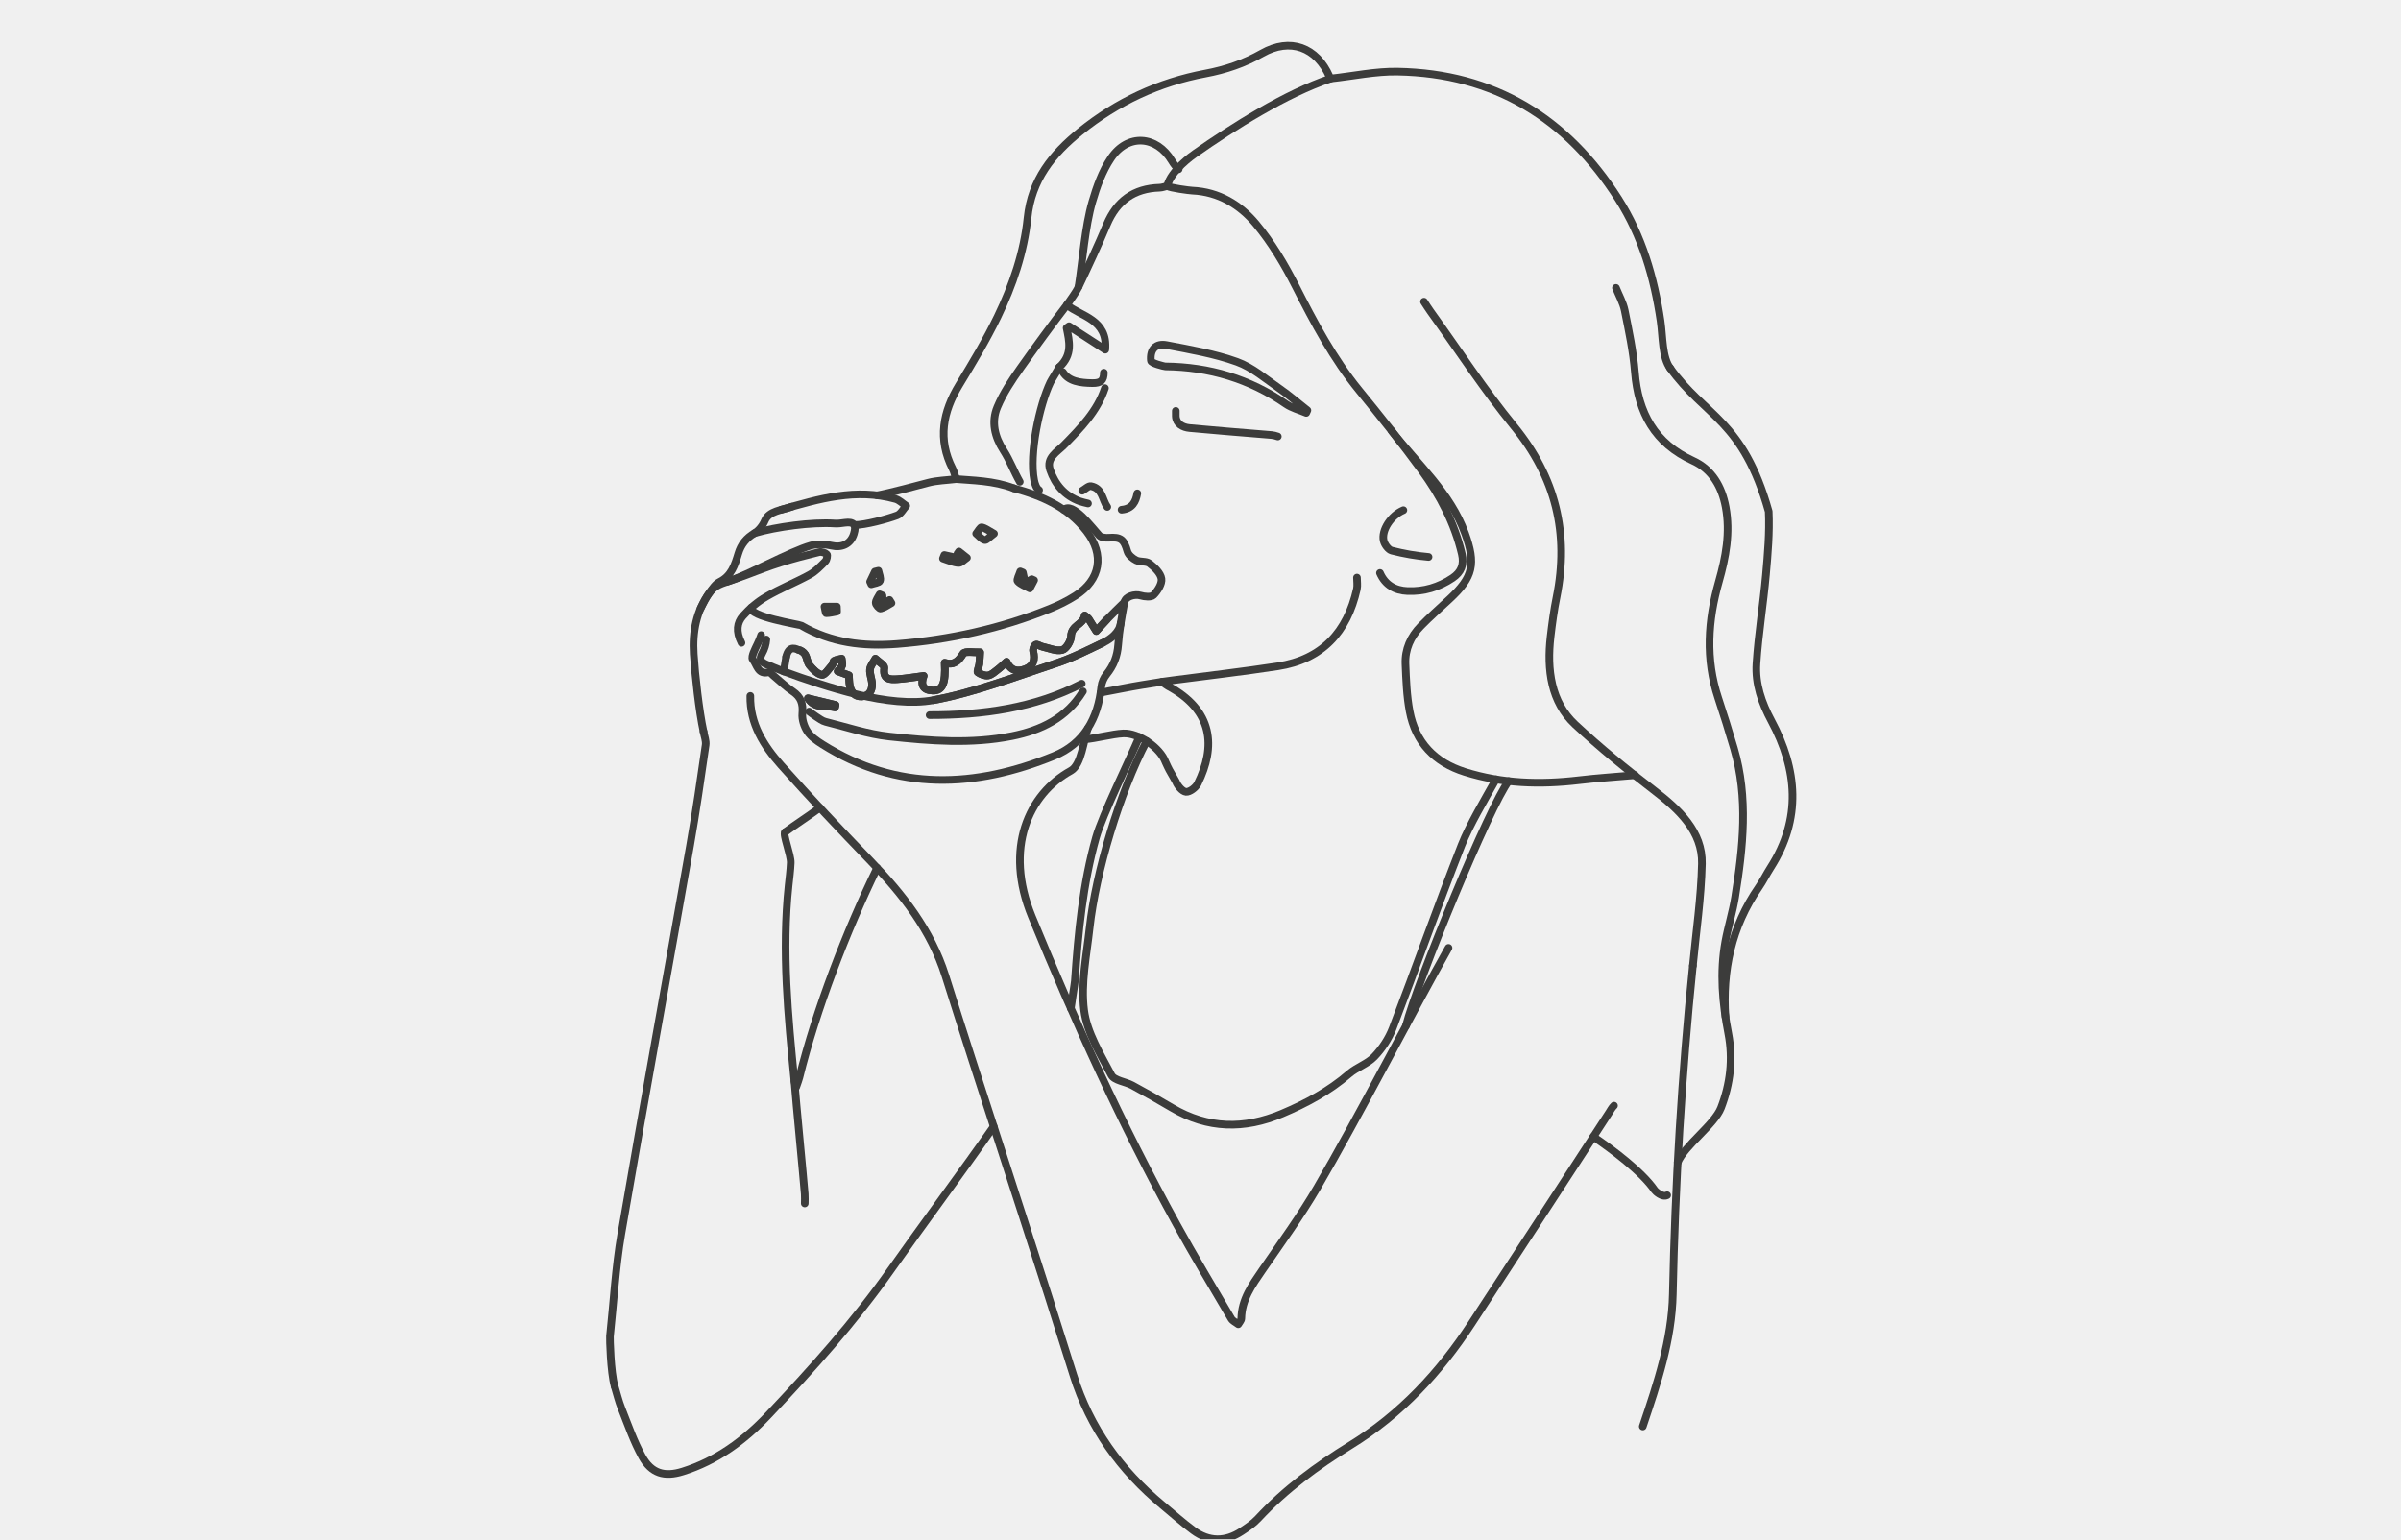
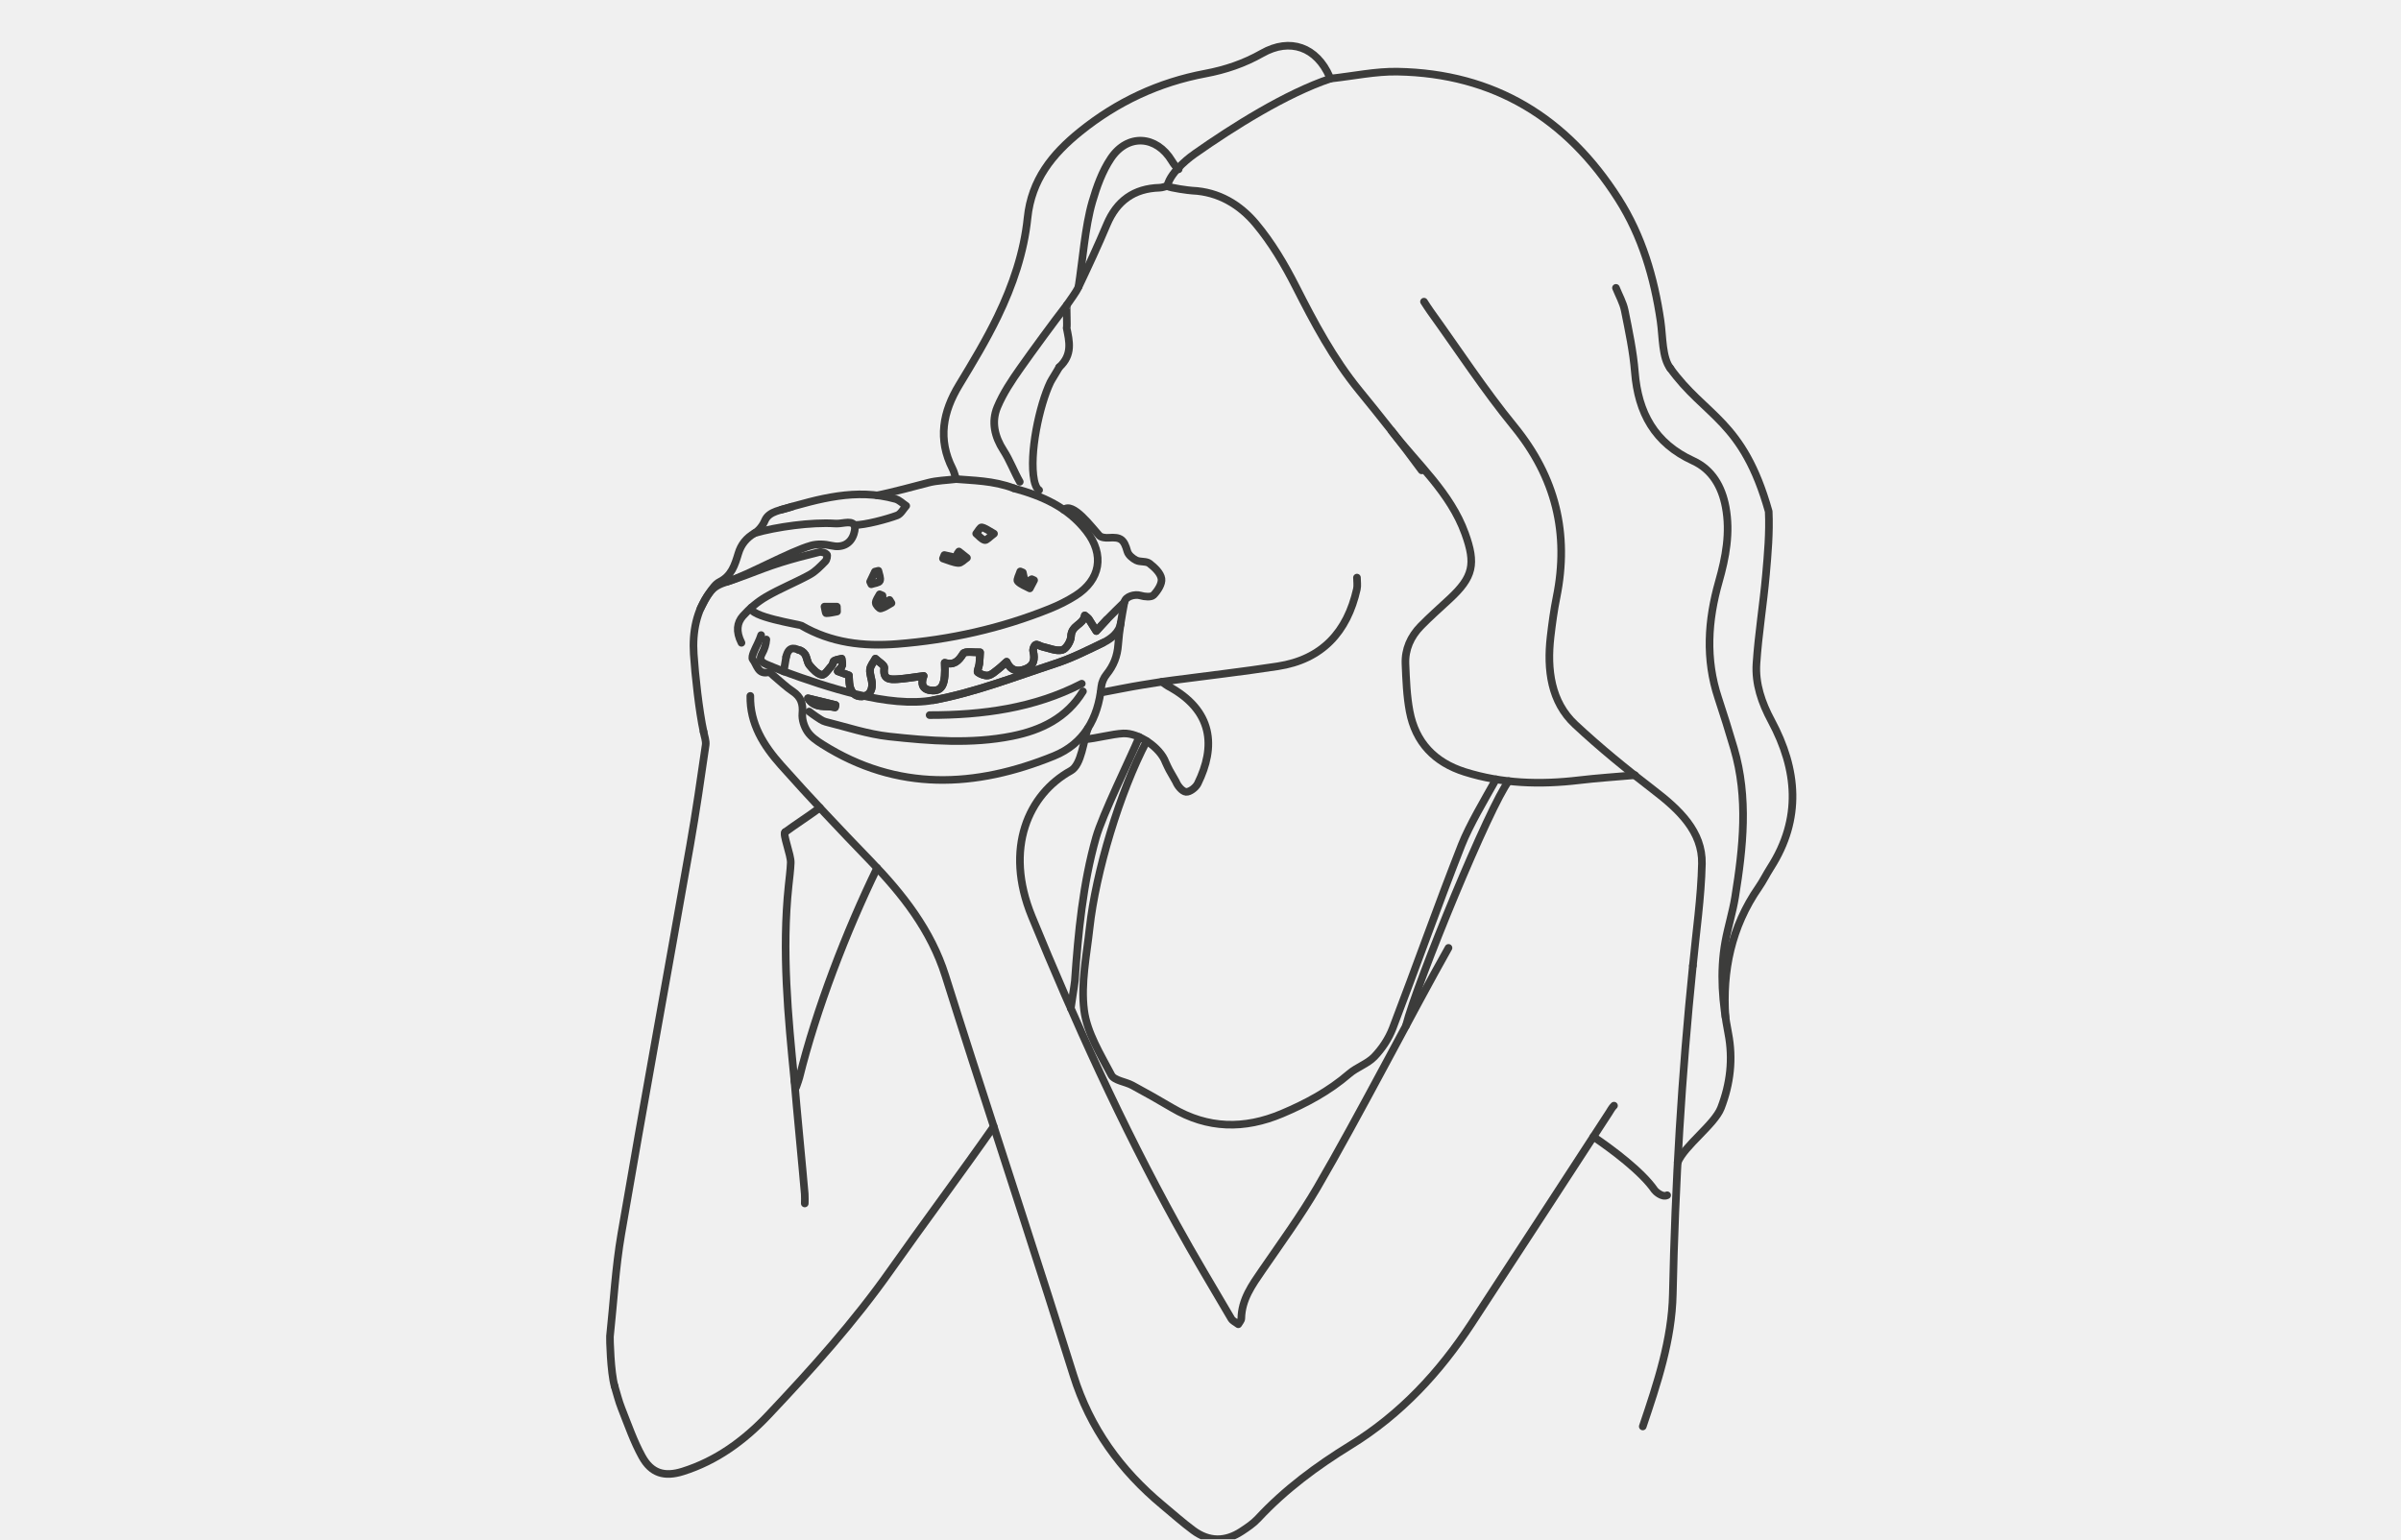
<svg xmlns="http://www.w3.org/2000/svg" width="315" height="202" viewBox="0 0 315 202" fill="none">
  <g clip-path="url(#clip0_160_477)">
    <path d="M98.582 79.722C98.11 80.908 104.901 81.962 105.116 82.087C109.037 84.37 113.286 84.864 117.722 84.512C124.625 83.965 131.306 82.482 137.728 79.891C138.892 79.422 140.033 78.853 141.09 78.183C144.391 76.093 144.946 72.803 142.538 69.706C140.096 66.559 136.749 65.1 133.005 64.079" stroke="#3C3C3B" stroke-miterlimit="10" stroke-linecap="round" stroke-linejoin="round" />
    <path d="M100.54 83.923C100.5 84.55 100.292 85.216 99.983 85.763C99.55 86.535 99.873 86.895 100.515 87.177C101.206 87.479 101.911 87.747 102.82 88.116C102.922 87.502 103.022 86.847 103.142 86.196" stroke="#3C3C3B" stroke-miterlimit="10" stroke-linecap="round" stroke-linejoin="round" />
    <path d="M139.566 66.899C140.743 65.822 143.198 69.169 144.212 70.276C144.454 70.54 145.039 70.605 145.451 70.575C147.049 70.453 147.464 70.798 147.906 72.361C148.038 72.831 148.59 73.293 149.063 73.53C149.587 73.792 150.379 73.612 150.806 73.945C151.473 74.464 152.262 75.201 152.377 75.943C152.482 76.612 151.882 77.539 151.335 78.098C151.038 78.4 150.159 78.316 149.617 78.153C148.875 77.933 147.656 78.268 147.516 79.025C147.177 80.873 146.83 82.731 146.7 84.6C146.595 86.113 146.1 87.359 145.164 88.518C144.814 88.953 144.547 89.555 144.489 90.104C144.06 94.283 142.196 97.617 138.263 99.213C127.95 103.404 117.725 103.899 107.896 97.692C107.169 97.233 106.398 96.701 105.936 96.009C105.496 95.352 105.194 94.415 105.266 93.644C105.386 92.362 105.079 91.463 104.027 90.756C103.108 90.142 102.307 89.35 101.45 88.643C101.258 88.483 101.01 88.179 100.858 88.216C99.402 88.586 99.332 87.22 98.755 86.533C98.62 86.373 98.75 85.921 98.86 85.644C99.169 84.869 99.614 84.14 99.856 83.346" stroke="#3C3C3B" stroke-miterlimit="10" stroke-linecap="round" stroke-linejoin="round" />
-     <path d="M144.963 50.936C143.963 53.958 141.78 56.181 139.613 58.389C138.688 59.328 137.222 60.083 137.769 61.681C138.421 63.582 139.687 65.078 141.673 65.792C142.018 65.917 142.385 65.982 142.742 66.075" stroke="#3C3C3B" stroke-miterlimit="10" stroke-linecap="round" stroke-linejoin="round" />
-     <path d="M139.448 48.833C140.21 50.047 141.674 50.257 143.322 50.279C144.456 50.294 144.811 49.915 144.823 48.908" stroke="#3C3C3B" stroke-miterlimit="10" stroke-linecap="round" stroke-linejoin="round" />
    <path d="M139.973 40.019C138.197 42.314 135.547 45.938 133.874 48.309C132.732 49.925 131.606 51.611 130.849 53.421C130.037 55.357 130.487 57.308 131.663 59.126C132.495 60.415 133.03 61.891 133.791 63.23" stroke="#3C3C3B" stroke-miterlimit="10" stroke-linecap="round" stroke-linejoin="round" />
-     <path d="M153.14 24.416C152.805 24.491 152.47 24.623 152.135 24.634C148.769 24.731 146.521 26.357 145.217 29.459C144.053 32.224 142.784 34.946 141.5 37.656C141.116 38.471 140.521 39.187 139.974 40.019C141.835 41.545 145.364 41.922 145.007 45.889C143.276 44.767 141.765 43.788 140.254 42.809C140.149 42.884 140.042 42.961 139.937 43.036C140.289 44.782 140.761 46.55 138.963 48.194" stroke="#3C3C3B" stroke-miterlimit="10" stroke-linecap="round" stroke-linejoin="round" />
+     <path d="M153.14 24.416C152.805 24.491 152.47 24.623 152.135 24.634C148.769 24.731 146.521 26.357 145.217 29.459C144.053 32.224 142.784 34.946 141.5 37.656C141.116 38.471 140.521 39.187 139.974 40.019C139.87 40.094 140.042 42.961 139.937 43.036C140.289 44.782 140.761 46.55 138.963 48.194" stroke="#3C3C3B" stroke-miterlimit="10" stroke-linecap="round" stroke-linejoin="round" />
    <path d="M154.637 22.216C154.282 21.911 153.982 21.519 153.74 21.114C151.727 17.77 147.946 17.503 145.745 20.782C144.611 22.471 143.882 24.506 143.307 26.482C142.353 29.764 142.031 34.232 141.494 37.656" stroke="#3C3C3B" stroke-miterlimit="10" stroke-linecap="round" stroke-linejoin="round" />
    <path d="M125.443 62.875C127.514 63.062 130.334 63.055 133.009 64.079" stroke="#3C3C3B" stroke-miterlimit="10" stroke-linecap="round" stroke-linejoin="round" />
    <path d="M153.141 24.416C153.59 22.388 156.522 20.337 156.755 20.175C161.745 16.671 168.716 12.268 174.568 10.309" stroke="#3C3C3B" stroke-miterlimit="10" stroke-linecap="round" stroke-linejoin="round" />
    <path d="M115.076 65.005C116.632 64.731 120.686 63.639 121.795 63.35C122.911 63.057 124.1 63.037 125.444 62.875C125.269 62.363 125.172 61.911 124.969 61.514C123.009 57.657 123.686 54.058 125.849 50.502C127.629 47.569 129.403 44.615 130.894 41.53C132.869 37.444 134.346 33.108 134.81 28.592C135.322 23.602 138.06 20.215 141.731 17.258C146.572 13.359 152.029 10.802 158.131 9.658C160.761 9.166 163.223 8.336 165.574 7C169.263 4.902 172.744 6.188 174.44 10.077C174.508 10.23 174.605 10.369 174.57 10.309C177.592 9.98 180.477 9.35 183.352 9.403C196.03 9.63 205.569 15.507 212.315 26.09C215.432 30.98 217.02 36.42 217.859 42.122C218.162 44.183 218.042 46.962 219.168 48.379" stroke="#3C3C3B" stroke-miterlimit="10" stroke-linecap="round" stroke-linejoin="round" />
    <path d="M92.305 96.029C91.723 93.374 91.188 88.546 91.016 85.833C90.831 82.946 91.343 80.189 93.082 77.781C93.459 77.257 93.861 76.637 94.403 76.367C95.981 75.578 96.416 74.12 96.866 72.638C97.223 71.457 97.91 70.608 98.999 69.966C99.576 69.626 100.08 68.964 100.345 68.332C100.897 67.026 102.578 66.961 103.894 66.494" stroke="#3C3C3B" stroke-miterlimit="10" stroke-linecap="round" stroke-linejoin="round" />
    <path d="M97.278 84.362C96.509 82.849 96.704 81.705 97.456 80.853C98.327 79.867 99.386 78.97 100.523 78.308C102.358 77.239 104.357 76.447 106.225 75.423C106.999 74.999 107.646 74.309 108.278 73.67C108.475 73.47 108.6 72.876 108.473 72.753C108.245 72.533 107.771 72.386 107.459 72.461C105.77 72.871 104.084 73.308 102.426 73.83C100.892 74.312 99.389 74.894 97.888 75.468C93.941 76.982 93.679 76.265 91.903 79.867" stroke="#3C3C3B" stroke-miterlimit="10" stroke-linecap="round" stroke-linejoin="round" />
    <path d="M102.82 88.114C108.423 90.167 116.702 92.944 122.437 91.888C127.904 90.879 133.187 88.813 138.504 87.067C140.64 86.368 142.673 85.336 144.706 84.357C145.825 83.818 146.866 82.959 147.041 81.747" stroke="#3C3C3B" stroke-miterlimit="10" stroke-linecap="round" stroke-linejoin="round" />
    <path d="M147.518 79.025C147.311 79.2 145.39 81.125 145.203 81.32C144.736 81.81 144.284 82.317 143.827 82.816C143.487 82.272 143.15 81.722 142.805 81.18C142.763 81.113 142.678 81.07 142.316 80.771C142.123 82.01 140.557 82.017 140.512 83.523C140.492 84.157 139.871 85.174 139.349 85.299C138.564 85.489 137.625 85.057 136.756 84.869C136.449 84.802 136.069 84.51 135.874 84.612C135.665 84.722 135.487 85.207 135.55 85.466C135.814 86.545 135.62 87.397 134.516 87.809C133.532 88.176 132.632 88.079 132.063 86.845C131.628 87.232 131.304 87.562 130.936 87.839C130.529 88.146 130.112 88.561 129.648 88.641C129.213 88.716 128.659 88.491 128.276 88.229C128.154 88.144 128.436 87.517 128.481 87.13C128.541 86.625 128.551 86.116 128.584 85.606C127.814 85.646 126.593 85.409 126.363 85.781C125.746 86.782 125.137 87.344 123.941 86.977C124.078 89.725 123.663 90.666 122.345 90.621C121.093 90.576 120.736 89.857 121.181 88.706C119.947 88.863 118.843 89.06 117.731 89.13C116.745 89.195 115.786 89.188 116.018 87.639C116.068 87.305 115.261 86.845 114.849 86.44C114.599 86.915 114.185 87.372 114.14 87.867C114.082 88.491 114.402 89.14 114.412 89.782C114.424 90.646 114.035 91.348 113.071 91.396C112.139 91.441 111.65 90.834 111.485 89.977C111.397 89.525 111.407 89.055 111.375 88.628C110.898 88.456 110.503 88.311 109.904 88.094C110.198 87.729 110.443 87.554 110.491 87.337C110.551 87.055 110.453 86.74 110.423 86.44C110.089 86.528 109.726 86.563 109.429 86.723C109.282 86.8 109.304 87.147 109.167 87.297C108.737 87.769 108.21 88.616 107.833 88.561C107.236 88.473 106.652 87.834 106.21 87.307C105.895 86.93 105.885 86.313 105.618 85.876C105.443 85.591 105.066 85.334 104.746 85.281" stroke="#3C3C3B" stroke-miterlimit="10" stroke-linecap="round" stroke-linejoin="round" />
    <path d="M121.962 93.848C128.9 93.848 135.664 92.949 141.926 89.722" stroke="#3C3C3B" stroke-miterlimit="10" stroke-linecap="round" stroke-linejoin="round" />
    <path d="M95.404 76.347C98.169 75.46 103.62 72.379 106.412 71.589C107.236 71.357 108.22 71.409 109.067 71.607C110.441 71.929 111.607 71.415 112.024 70.058C112.391 68.867 112.029 68.44 110.818 68.607C110.391 68.667 109.951 68.734 109.524 68.704C106.514 68.5 101.851 69.137 98.999 69.966" stroke="#3C3C3B" stroke-miterlimit="10" stroke-linecap="round" stroke-linejoin="round" />
    <path d="M106 91.643C106.944 93.069 108.345 92.532 109.549 92.834C109.574 92.729 109.599 92.624 109.622 92.52C108.415 92.227 107.206 91.935 106 91.643Z" stroke="#3C3C3B" stroke-miterlimit="10" stroke-linecap="round" stroke-linejoin="round" />
    <path d="M186.821 39.589C187.106 40.019 187.373 40.456 187.675 40.873C191.307 45.916 194.709 51.146 198.633 55.949C204.095 62.635 205.906 70.011 204.212 78.38C203.868 80.081 203.635 81.81 203.433 83.538C202.921 87.912 203.496 92.135 206.635 95.065C209.93 98.139 213.349 100.927 216.93 103.669C220.305 106.252 223.382 109.151 223.284 113.355C223.182 117.821 222.523 122.277 222.098 126.735" stroke="#3C3C3B" stroke-miterlimit="10" stroke-linecap="round" stroke-linejoin="round" />
    <path d="M182.565 56.533C185.995 60.939 190.286 64.681 192.211 70.008C193.657 74.007 193.29 75.723 190.183 78.608C188.909 79.792 187.601 80.941 186.389 82.184C185.063 83.543 184.314 85.224 184.391 87.137C184.476 89.215 184.554 91.318 184.938 93.354C185.707 97.433 188.223 100.06 192.179 101.306C197.087 102.85 202.087 102.997 207.157 102.393C209.563 102.106 211.983 101.953 214.515 101.728" stroke="#3C3C3B" stroke-miterlimit="10" stroke-linecap="round" stroke-linejoin="round" />
-     <path d="M181.044 75.193C181.726 76.769 183.027 77.499 184.651 77.564C186.786 77.651 188.769 77.069 190.562 75.86C191.714 75.084 192.109 74.079 191.786 72.713C190.835 68.66 188.937 65.043 186.514 61.729C183.896 58.152 181.126 54.68 178.324 51.246C174.912 47.067 172.42 42.364 169.992 37.584C168.526 34.697 166.832 31.839 164.764 29.364C162.691 26.881 159.886 25.171 156.435 25.018C156.035 25.001 153.522 24.671 153.138 24.416" stroke="#3C3C3B" stroke-miterlimit="10" stroke-linecap="round" stroke-linejoin="round" />
+     <path d="M186.514 61.729C183.896 58.152 181.126 54.68 178.324 51.246C174.912 47.067 172.42 42.364 169.992 37.584C168.526 34.697 166.832 31.839 164.764 29.364C162.691 26.881 159.886 25.171 156.435 25.018C156.035 25.001 153.522 24.671 153.138 24.416" stroke="#3C3C3B" stroke-miterlimit="10" stroke-linecap="round" stroke-linejoin="round" />
    <path d="M150.433 97.255C146.916 103.934 143.762 114.424 142.952 121.8C142.558 125.386 141.784 129.065 142.231 132.569C142.608 135.522 144.371 138.349 145.805 141.084C146.187 141.813 147.641 141.946 148.557 142.44C150.318 143.389 152.059 144.376 153.78 145.395C158.45 148.16 163.253 148.23 168.174 146.157C171.353 144.815 174.36 143.202 177 140.922C178.007 140.052 179.416 139.613 180.317 138.669C181.321 137.617 182.193 136.303 182.713 134.947C185.775 126.95 188.619 118.867 191.754 110.897C192.773 108.307 194.794 104.908 196.265 102.278" stroke="#3C3C3B" stroke-miterlimit="10" stroke-linecap="round" stroke-linejoin="round" />
    <path d="M140.485 132.332C140.575 131.573 140.99 129.14 141.02 128.703C141.457 122.359 142.064 116.023 143.797 109.891C144.631 106.946 148.273 99.558 149.464 96.721" stroke="#3C3C3B" stroke-miterlimit="10" stroke-linecap="round" stroke-linejoin="round" />
    <path d="M190.036 124.397C185.523 132.39 178.125 146.756 172.825 155.835C170.639 159.579 168.074 163.106 165.611 166.685C164.27 168.636 162.899 170.531 162.854 173.036C162.849 173.291 162.594 173.538 162.457 173.791C162.142 173.546 161.72 173.366 161.533 173.049C159.11 168.925 156.647 164.822 154.34 160.633C147.159 147.588 141.022 134.058 135.372 120.278C131.701 111.327 134.943 104.216 140.485 101.149C141.909 100.362 142.144 97.153 142.725 95.582" stroke="#3C3C3B" stroke-miterlimit="10" stroke-linecap="round" stroke-linejoin="round" />
    <path d="M197.933 102.508C195.54 105.515 185.899 128.91 184.45 134.633" stroke="#3C3C3B" stroke-miterlimit="10" stroke-linecap="round" stroke-linejoin="round" />
    <path d="M104.226 141.871C104.48 145.078 105.31 153.482 105.577 156.689C105.612 157.104 105.582 157.521 105.582 157.938" stroke="#3C3C3B" stroke-miterlimit="10" stroke-linecap="round" stroke-linejoin="round" />
    <path d="M80.629 181.908C80.926 182.88 81.161 183.874 81.536 184.815C82.385 186.951 83.136 189.149 84.238 191.149C85.454 193.357 87.158 193.869 89.573 193.11C94.009 191.719 97.645 189.046 100.787 185.722C106.495 179.683 112.054 173.503 116.847 166.695C120.801 161.078 126.438 153.48 130.37 147.845" stroke="#3C3C3B" stroke-miterlimit="10" stroke-linecap="round" stroke-linejoin="round" />
    <path d="M222.096 126.73C220.635 141.061 219.765 155.428 219.466 169.834C219.341 175.851 217.428 181.548 215.524 187.203" stroke="#3C3C3B" stroke-miterlimit="10" stroke-linecap="round" stroke-linejoin="round" />
    <path d="M209.043 149.174C211.468 150.82 215.404 153.747 217.08 156.192C217.17 156.322 218.057 157.189 218.721 156.859" stroke="#3C3C3B" stroke-miterlimit="10" stroke-linecap="round" stroke-linejoin="round" />
    <path d="M98.44 91.328C98.367 94.987 100.198 97.862 102.471 100.417C106.257 104.671 110.169 108.819 114.13 112.91C118.413 117.331 122.147 122.074 124.03 128.049C125.182 131.698 126.338 135.347 127.51 138.988C131.956 152.815 136.496 166.615 140.827 180.477C142.995 187.42 147.016 192.958 152.526 197.541C153.862 198.652 155.161 199.816 156.557 200.848C158.603 202.359 160.761 202.366 162.881 200.973C163.641 200.473 164.422 199.954 165.037 199.294C168.594 195.465 172.755 192.391 177.17 189.673C183.762 185.62 188.857 180.115 193.053 173.713C199.085 164.509 205.069 155.276 211.076 146.057C211.291 145.73 211.473 145.362 211.75 145.103" stroke="#3C3C3B" stroke-miterlimit="10" stroke-linecap="round" stroke-linejoin="round" />
    <path d="M107.564 106.004C106.205 107.016 104.242 108.287 102.998 109.211" stroke="#3C3C3B" stroke-miterlimit="10" stroke-linecap="round" stroke-linejoin="round" />
    <path d="M102.998 109.211C102.661 109.459 103.785 112.219 103.742 113.235C103.7 114.232 103.567 115.226 103.462 116.222C102.558 124.807 103.385 133.341 104.227 141.873C104.244 142.048 104.324 142.218 104.454 142.667C104.661 142.056 104.791 141.741 104.874 141.414C107.091 132.435 111.033 122.232 115.079 113.905" stroke="#3C3C3B" stroke-miterlimit="10" stroke-linecap="round" stroke-linejoin="round" />
    <path d="M219.076 48.256C223.724 54.745 228.66 55.075 232.046 67.124C232.171 69.886 231.932 72.676 231.684 75.438C231.337 79.329 230.695 83.198 230.44 87.095C230.268 89.73 231.12 92.22 232.386 94.578C235.84 101.007 236.39 107.456 232.291 113.867C231.752 114.709 231.312 115.618 230.745 116.437C227.141 121.632 225.962 127.429 226.374 133.461" stroke="#3C3C3B" stroke-miterlimit="10" stroke-linecap="round" stroke-linejoin="round" />
    <path d="M220.101 152.553C220.967 150.373 224.946 147.578 225.79 145.387C227.002 142.24 227.391 138.993 226.747 135.647C225.978 131.65 225.618 127.624 226.352 123.585C226.71 121.622 227.321 119.702 227.639 117.733C228.688 111.222 229.402 104.696 227.486 98.204C226.834 95.994 226.153 93.791 225.426 91.606C223.727 86.498 224.057 81.433 225.508 76.33C226.415 73.143 227.029 69.896 226.402 66.542C225.9 63.854 224.607 61.614 222.134 60.48C217.079 58.164 214.916 54.173 214.489 48.836C214.271 46.121 213.694 43.426 213.157 40.746C212.952 39.722 212.398 38.765 212.006 37.779" stroke="#3C3C3B" stroke-miterlimit="10" stroke-linecap="round" stroke-linejoin="round" />
    <path d="M92.305 96.029C92.405 96.613 92.66 97.223 92.578 97.782C91.941 102.171 91.311 106.561 90.542 110.927C87.545 127.931 84.435 144.915 81.513 161.932C80.749 166.373 80.506 170.903 80.024 175.392C79.997 175.644 80.109 180.112 80.634 181.913" stroke="#3C3C3B" stroke-miterlimit="10" stroke-linecap="round" stroke-linejoin="round" />
    <path d="M178.027 75.8C178.027 76.31 178.122 76.839 178.012 77.324C176.746 82.934 173.456 86.545 167.642 87.439C163.091 88.139 158.513 88.663 153.945 89.265C153.54 89.318 153.138 89.375 152.441 89.472C152.881 89.79 153.033 89.93 153.211 90.022C159.24 93.237 159.512 98.027 157.137 102.842C156.88 103.362 156.088 103.966 155.598 103.921C155.109 103.876 154.497 103.142 154.277 102.578C153.355 100.984 153.355 100.984 152.913 100.018C152.219 98.112 149.372 96.156 147.366 96.254C145.89 96.326 143.797 96.915 142.323 97.025" stroke="#3C3C3B" stroke-miterlimit="10" stroke-linecap="round" stroke-linejoin="round" />
    <path d="M152.441 89.472C151.799 89.562 150.236 89.827 149.786 89.897C148.512 90.094 145.66 90.664 144.394 90.901" stroke="#3C3C3B" stroke-miterlimit="10" stroke-linecap="round" stroke-linejoin="round" />
-     <path d="M150.995 47.33C150.848 45.841 151.637 45.014 153.051 45.287C156.158 45.886 159.32 46.42 162.277 47.482C164.3 48.209 166.051 49.74 167.864 50.994C169.133 51.873 170.307 52.892 171.523 53.849C171.473 53.961 171.421 54.073 171.371 54.188C170.477 53.806 169.485 53.559 168.701 53.017C163.933 49.71 158.648 48.146 152.878 48.086C152.758 48.084 150.978 47.669 150.995 47.33Z" stroke="#3C3C3B" stroke-miterlimit="10" stroke-linecap="round" stroke-linejoin="round" />
-     <path d="M154.261 53.923C154.261 54.246 154.249 54.42 154.261 54.633C154.319 55.629 155.151 56.089 156.072 56.176C159.392 56.489 162.713 56.751 166.035 57.026C166.565 57.068 167.097 57.078 167.641 57.283" stroke="#3C3C3B" stroke-miterlimit="10" stroke-linecap="round" stroke-linejoin="round" />
-     <path d="M187.419 73.093C185.793 72.951 184.164 72.666 182.583 72.261C182.139 72.146 181.646 71.464 181.529 70.962C181.214 69.604 182.468 67.648 184.117 66.956" stroke="#3C3C3B" stroke-miterlimit="10" stroke-linecap="round" stroke-linejoin="round" />
-     <path d="M141.983 64.404C142.371 64.189 142.803 63.739 143.137 63.804C144.658 64.091 144.591 65.585 145.27 66.527" stroke="#3C3C3B" stroke-miterlimit="10" stroke-linecap="round" stroke-linejoin="round" />
-     <path d="M149.21 64.746C149.017 65.835 148.565 66.779 147.146 66.896" stroke="#3C3C3B" stroke-miterlimit="10" stroke-linecap="round" stroke-linejoin="round" />
    <path d="M135.67 76.147C135.483 76.505 135.293 76.864 135.106 77.222C134.559 76.922 133.914 76.71 133.51 76.275C133.35 76.103 133.725 75.433 133.857 74.991C133.969 75.036 134.082 75.084 134.194 75.129C134.296 75.593 134.399 76.06 134.499 76.525C134.786 76.352 135.071 76.183 135.358 76.01C135.463 76.058 135.565 76.103 135.67 76.147Z" stroke="#3C3C3B" stroke-miterlimit="10" stroke-linecap="round" stroke-linejoin="round" />
    <path d="M130.41 70.036C129.808 70.473 129.428 70.942 129.188 70.88C128.769 70.77 128.439 70.331 128.069 70.031C128.312 69.739 128.606 69.172 128.786 69.204C129.266 69.294 129.695 69.644 130.41 70.036Z" stroke="#3C3C3B" stroke-miterlimit="10" stroke-linecap="round" stroke-linejoin="round" />
    <path d="M123.895 72.841C124.532 72.983 125.172 73.123 125.911 73.288C125.773 72.996 125.691 72.826 125.611 72.656C125.676 72.563 125.743 72.469 125.808 72.376C126.158 72.653 126.508 72.933 126.86 73.21C126.485 73.45 126.096 73.912 125.743 73.885C125.057 73.835 124.387 73.51 123.713 73.3C123.77 73.148 123.833 72.996 123.895 72.841Z" stroke="#3C3C3B" stroke-miterlimit="10" stroke-linecap="round" stroke-linejoin="round" />
    <path d="M116.96 79.147C116.49 79.402 116.041 79.739 115.538 79.864C115.381 79.904 114.889 79.377 114.892 79.115C114.897 78.738 115.216 78.365 115.404 77.991C115.529 78.046 115.656 78.098 115.781 78.153C115.798 78.508 115.813 78.862 115.836 79.307C116.173 79.085 116.438 78.91 116.705 78.735C116.79 78.873 116.875 79.01 116.96 79.147Z" stroke="#3C3C3B" stroke-miterlimit="10" stroke-linecap="round" stroke-linejoin="round" />
    <path d="M115.243 74.904C115.328 75.353 115.583 75.87 115.441 76.233C115.341 76.49 114.706 76.537 114.309 76.68C114.257 76.567 114.207 76.455 114.154 76.34C114.364 75.898 114.576 75.458 114.786 75.016C114.939 74.979 115.091 74.941 115.243 74.904Z" stroke="#3C3C3B" stroke-miterlimit="10" stroke-linecap="round" stroke-linejoin="round" />
    <path d="M109.819 80.261C109.342 80.346 108.865 80.471 108.385 80.476C108.318 80.476 108.24 79.912 108.168 79.609C108.71 79.609 109.254 79.609 109.796 79.609C109.804 79.827 109.811 80.044 109.819 80.261Z" stroke="#3C3C3B" stroke-miterlimit="10" stroke-linecap="round" stroke-linejoin="round" />
    <path d="M106.155 93.379C106.46 93.604 106.755 93.843 107.074 94.046C107.472 94.296 107.866 94.615 108.306 94.725C111.081 95.417 113.836 96.349 116.655 96.656C122.01 97.238 127.415 97.67 132.77 96.601C136.594 95.837 139.936 94.228 142.079 90.731" stroke="#3C3C3B" stroke-miterlimit="10" stroke-linecap="round" stroke-linejoin="round" />
    <path d="M103.142 86.196C103.519 84.525 104.595 85.259 104.748 85.284C105.07 85.336 105.444 85.594 105.619 85.878C105.887 86.313 105.897 86.932 106.211 87.309C106.653 87.839 107.238 88.476 107.835 88.563C108.214 88.618 108.741 87.772 109.168 87.299C109.306 87.15 109.286 86.802 109.431 86.725C109.728 86.568 110.09 86.53 110.425 86.443C110.455 86.743 110.552 87.06 110.492 87.34C110.445 87.557 110.202 87.732 109.905 88.096C110.505 88.314 110.899 88.459 111.376 88.631C111.409 89.058 111.399 89.527 111.486 89.98C111.654 90.834 112.143 91.443 113.072 91.398C114.036 91.351 114.426 90.649 114.413 89.785C114.404 89.143 114.081 88.493 114.141 87.869C114.189 87.377 114.601 86.917 114.851 86.443C115.263 86.845 116.069 87.307 116.019 87.642C115.787 89.19 116.749 89.195 117.733 89.133C118.844 89.06 119.948 88.866 121.182 88.708C120.74 89.857 121.097 90.579 122.346 90.624C123.662 90.671 124.079 89.727 123.942 86.98C125.138 87.347 125.748 86.787 126.365 85.784C126.595 85.411 127.816 85.649 128.585 85.609C128.553 86.116 128.543 86.628 128.483 87.132C128.435 87.517 128.156 88.146 128.278 88.231C128.663 88.493 129.215 88.718 129.649 88.643C130.111 88.563 130.531 88.149 130.938 87.841C131.303 87.564 131.63 87.235 132.064 86.847C132.634 88.081 133.533 88.179 134.517 87.812C135.621 87.399 135.816 86.548 135.551 85.469C135.489 85.209 135.666 84.725 135.876 84.615C136.071 84.512 136.448 84.804 136.757 84.872C137.627 85.062 138.566 85.491 139.35 85.301C139.872 85.177 140.496 84.16 140.514 83.526C140.559 82.022 142.122 82.012 142.317 80.773C142.679 81.073 142.764 81.115 142.807 81.183C143.151 81.725 143.489 82.272 143.828 82.819C144.285 82.319 144.737 81.812 145.205 81.323" stroke="#3C3C3B" stroke-miterlimit="10" stroke-linecap="round" stroke-linejoin="round" />
    <path d="M144.706 84.357C142.672 85.336 140.639 86.368 138.504 87.067C133.186 88.813 127.904 90.879 122.437 91.888" stroke="#3C3C3B" stroke-miterlimit="10" stroke-linecap="round" stroke-linejoin="round" />
    <path d="M102.511 66.889C107.466 65.465 112.284 64.036 117.474 65.48C117.991 65.625 118.421 66.077 118.893 66.384C118.498 66.816 118.183 67.461 117.696 67.641C116.405 68.12 113.533 68.907 112.069 68.907" stroke="#3C3C3B" stroke-miterlimit="10" stroke-linecap="round" stroke-linejoin="round" />
    <path d="M136.326 64.321C135.974 64.116 135.769 63.494 135.677 63.027C134.99 59.581 136.369 53.164 137.805 50.16C137.955 49.847 138.812 48.506 138.959 48.191" stroke="#3C3C3B" stroke-miterlimit="10" stroke-linecap="round" stroke-linejoin="round" />
    <path d="M106 91.643C107.209 91.935 108.415 92.227 109.624 92.52C109.599 92.624 109.574 92.729 109.552 92.834C108.343 92.532 106.944 93.067 106 91.643Z" stroke="#3C3C3B" stroke-miterlimit="10" stroke-linecap="round" stroke-linejoin="round" />
  </g>
  <defs>
    <clipPath id="clip0_160_477">
      <rect width="315" height="202" fill="white" />
    </clipPath>
  </defs>
</svg>
